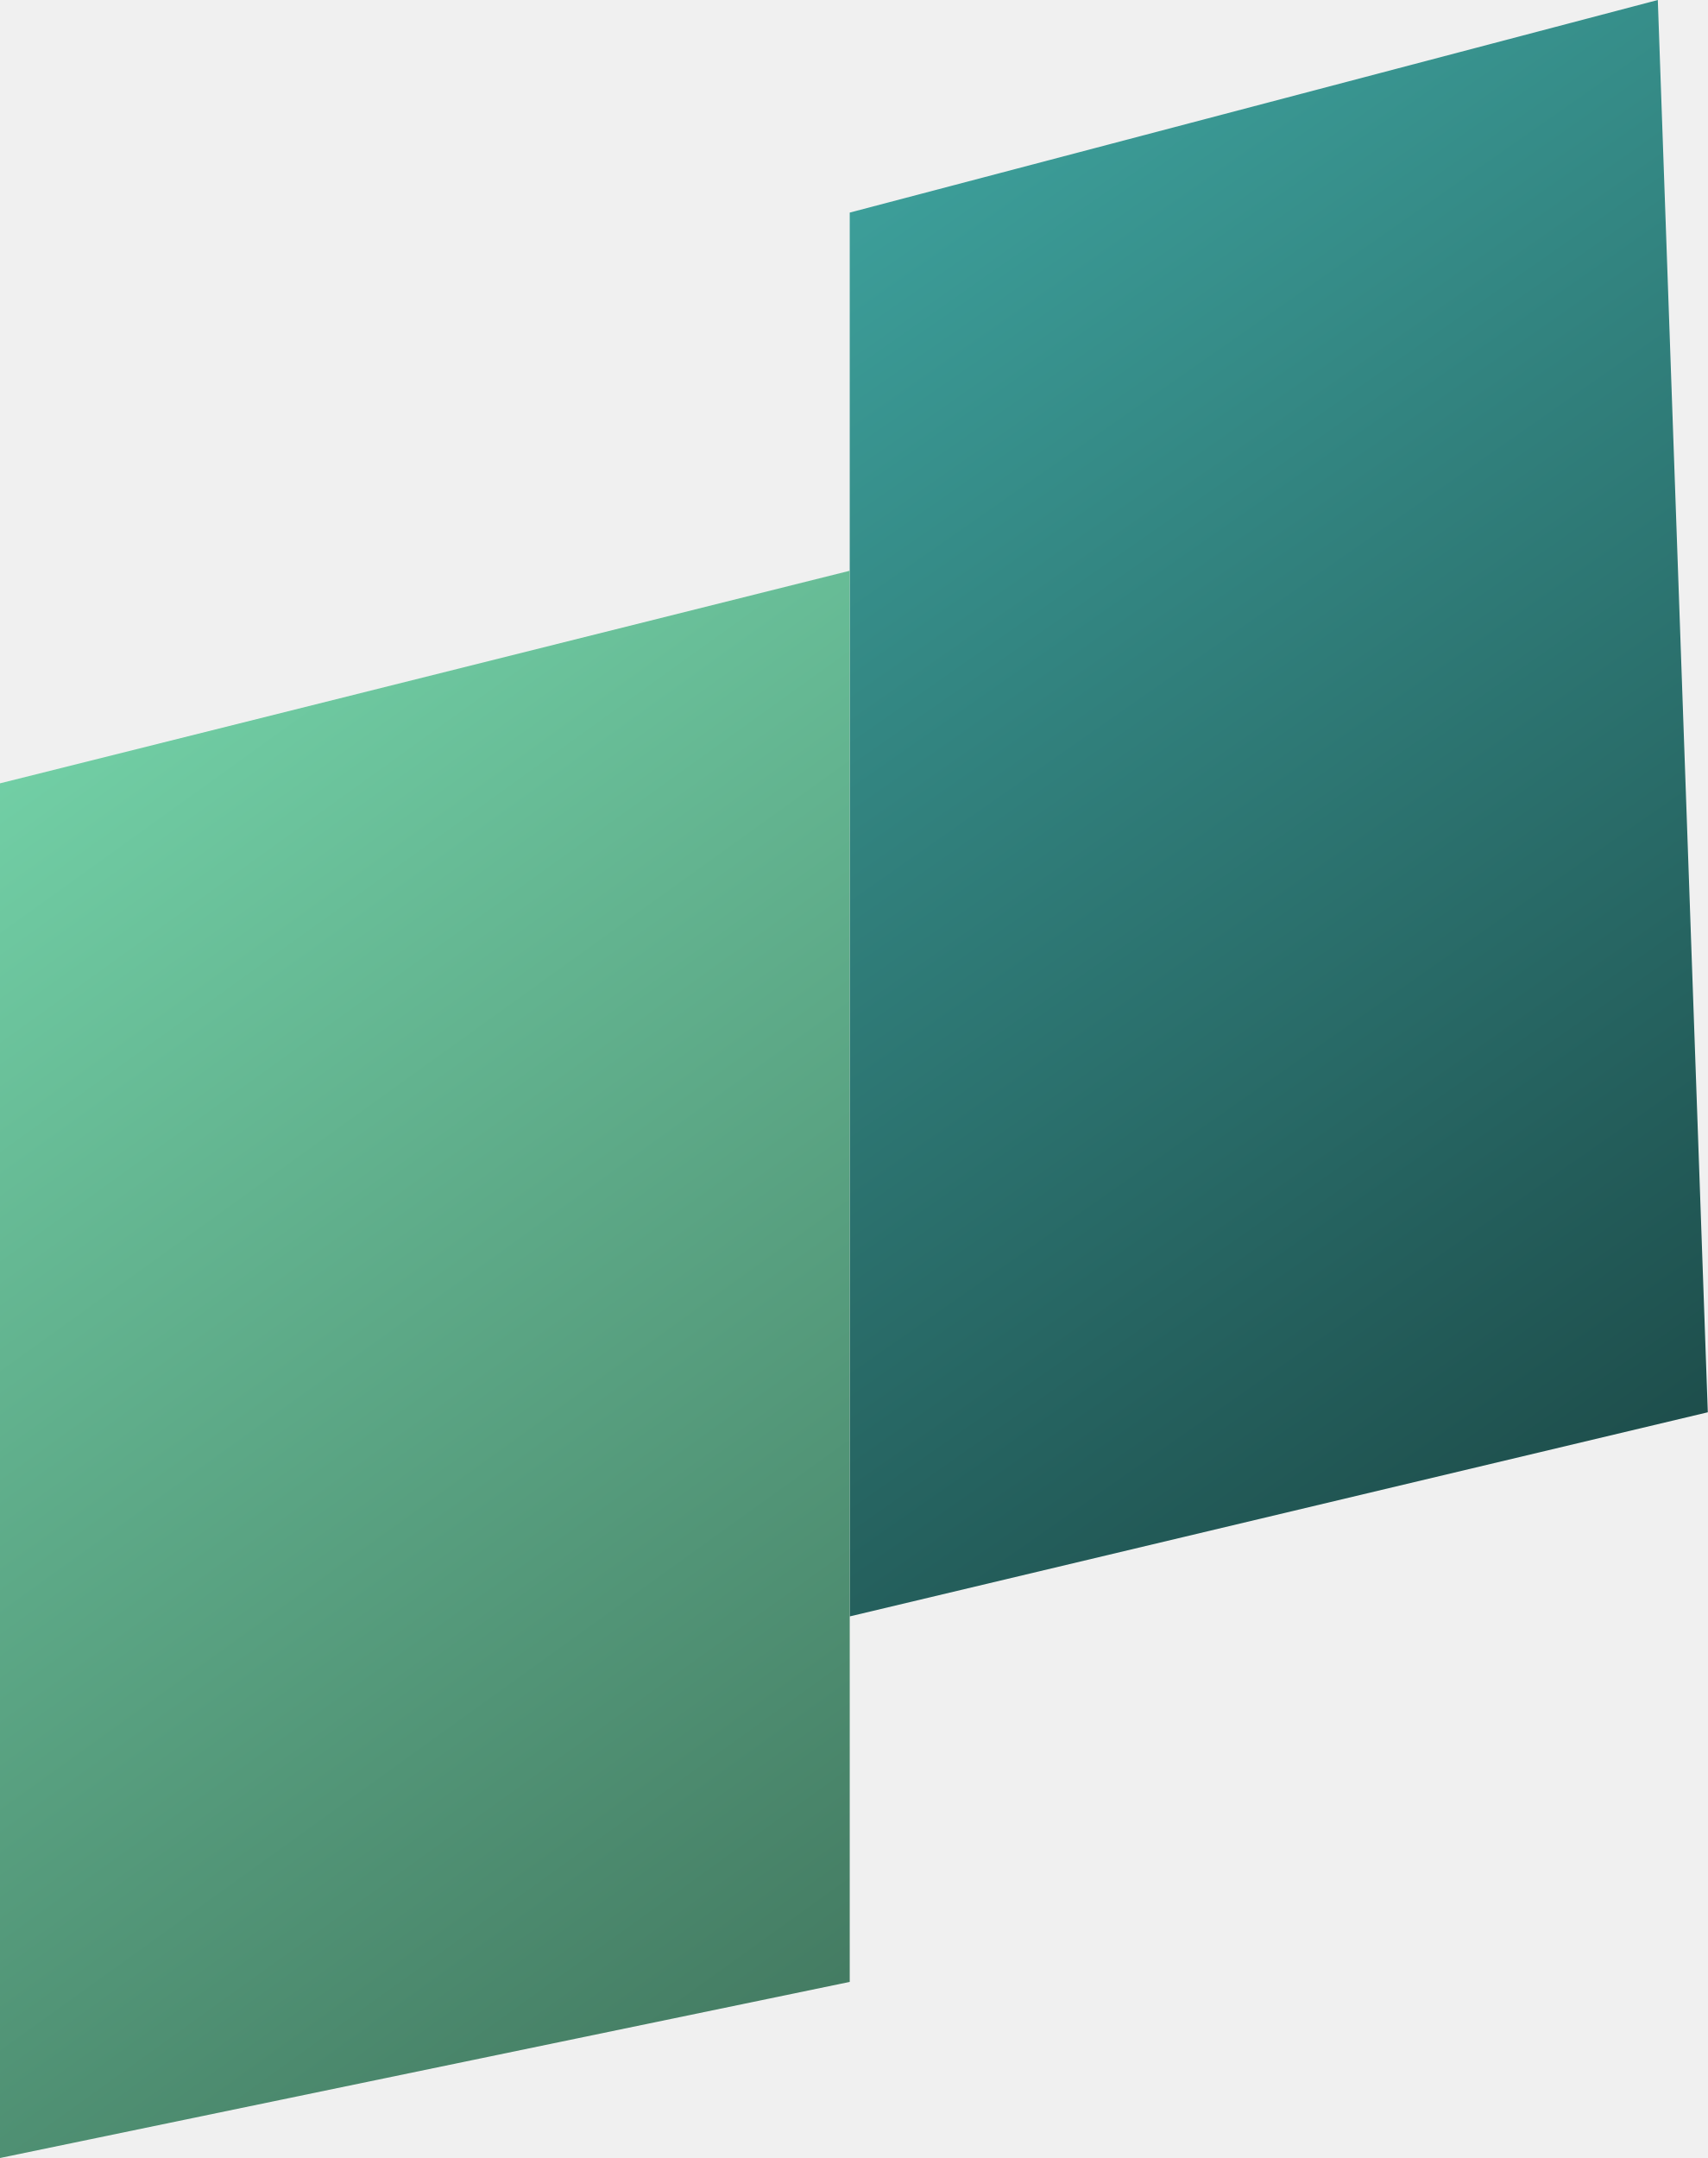
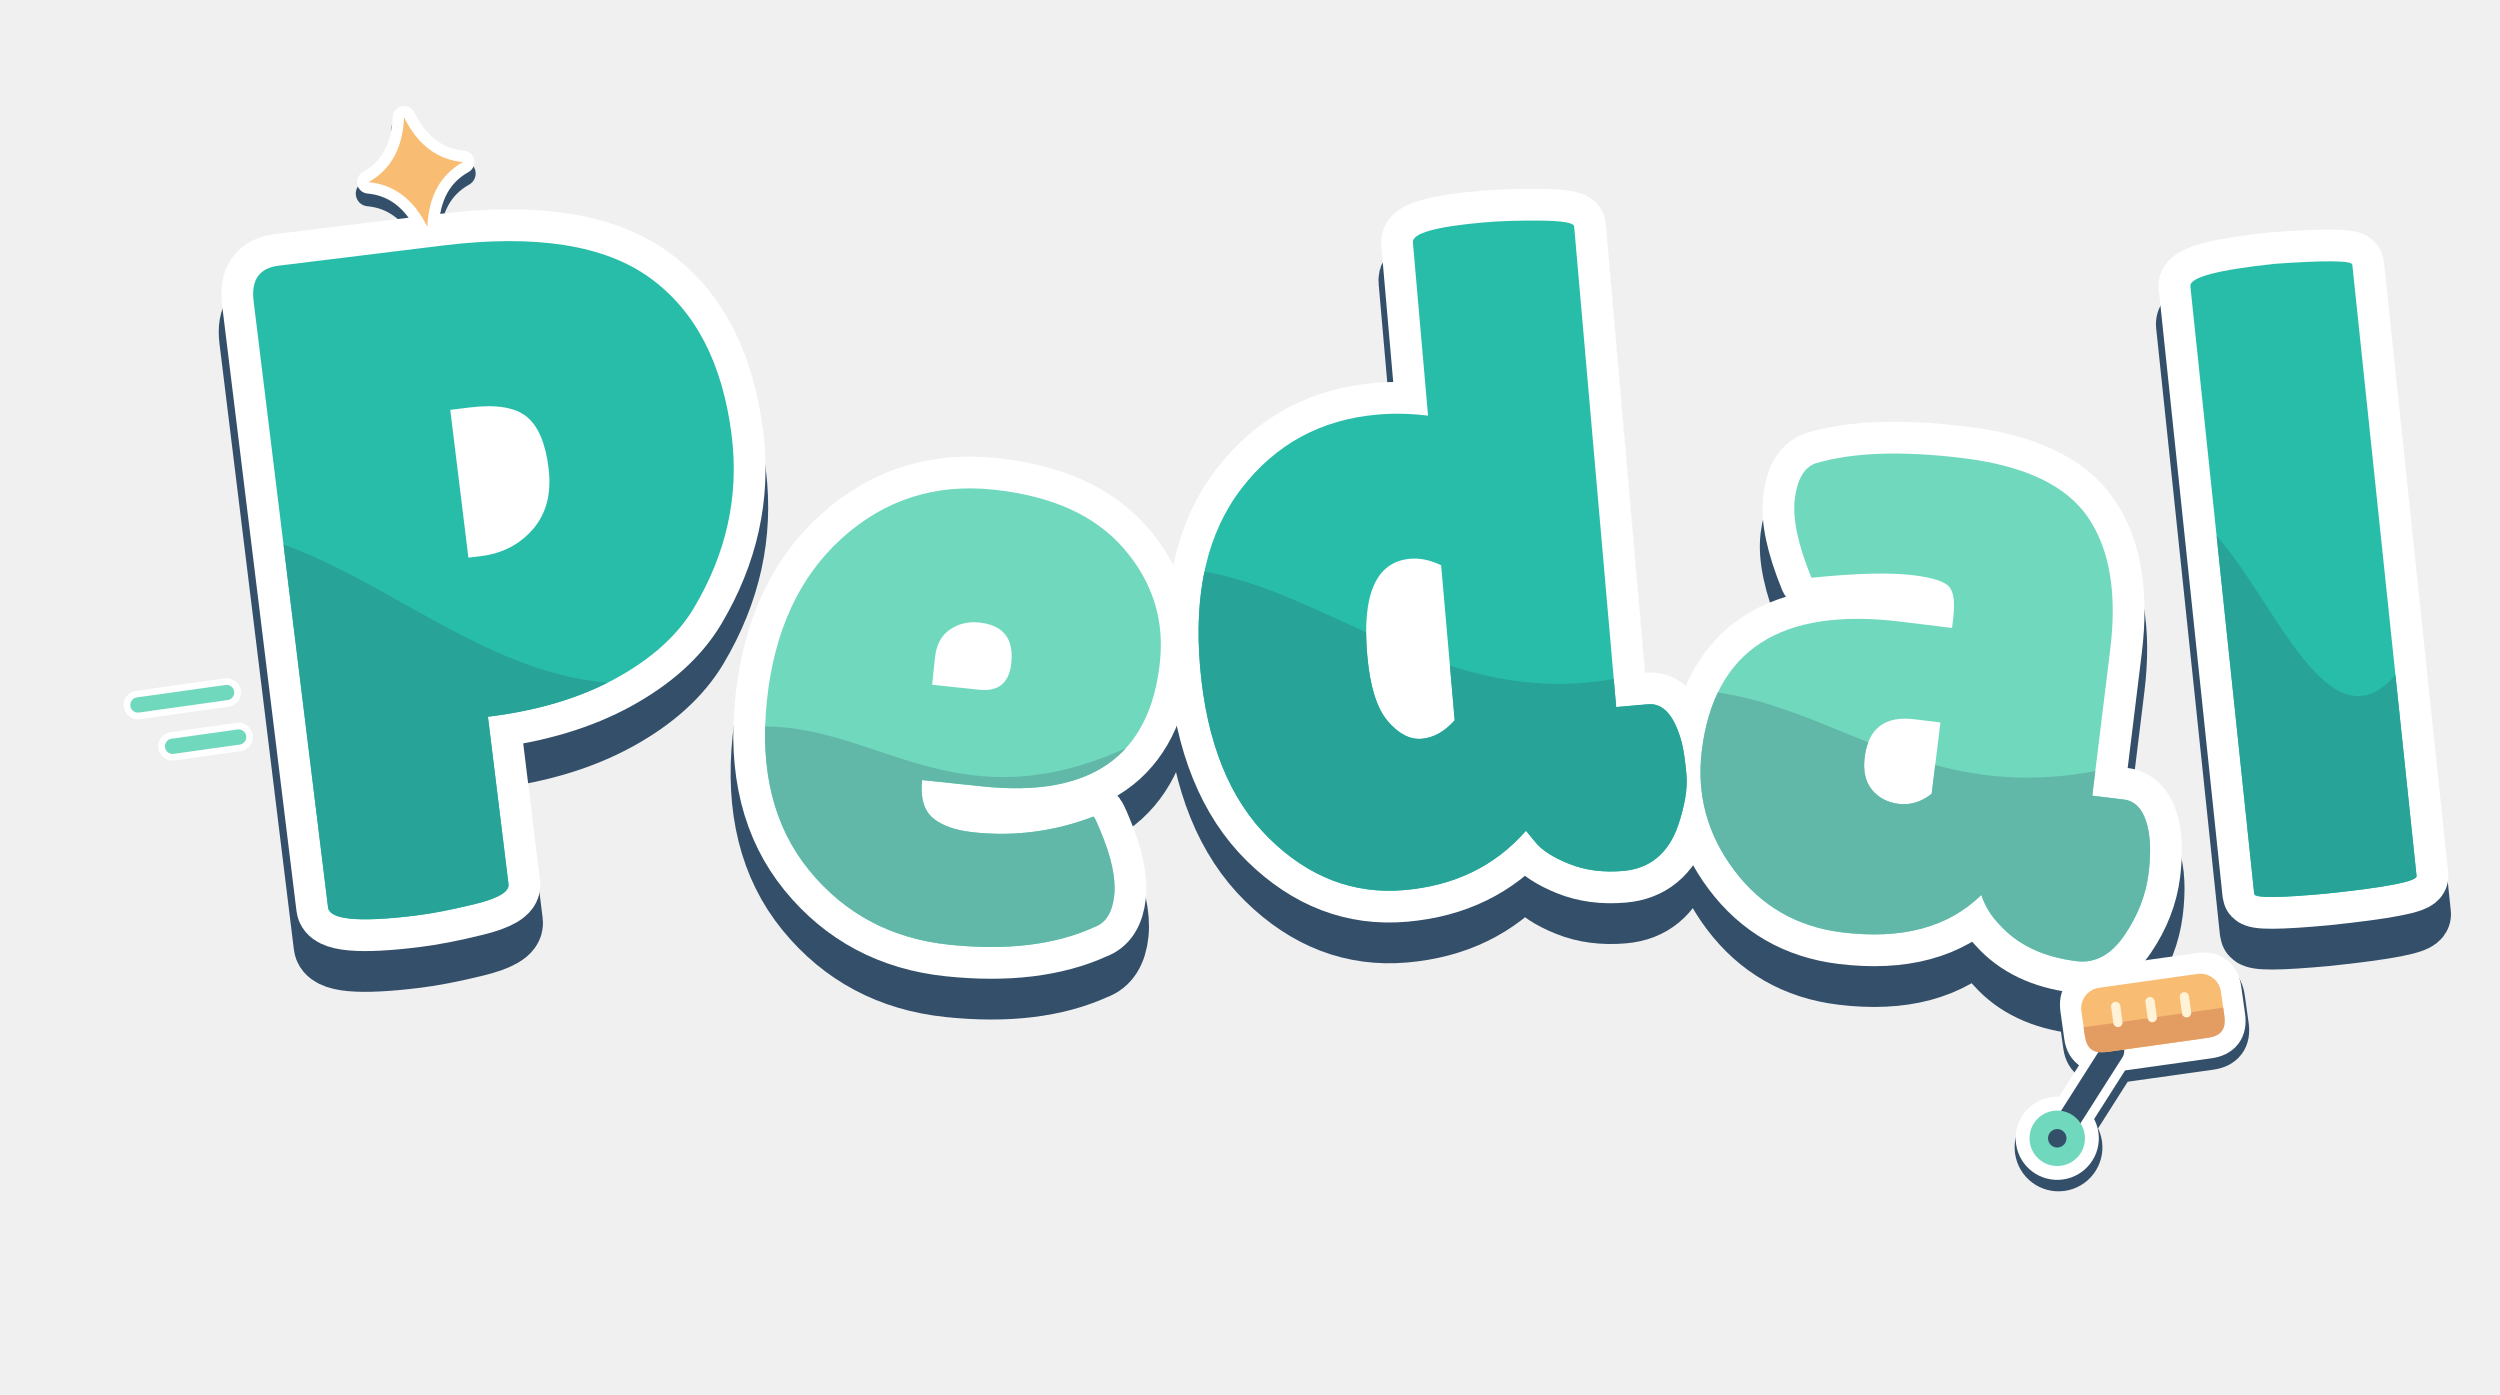
- <svg xmlns="http://www.w3.org/2000/svg" width="410" height="518" viewBox="0 0 410 518" fill="none">
-   <path d="M204 51.029L398 0L410 339L204 388V51.029Z" fill="url(#paint0_linear_2_58)" />
-   <path d="M0 188.029L204 137V475.73L0 518V188.029Z" fill="url(#paint1_linear_2_58)" />
+ <svg xmlns="http://www.w3.org/2000/svg" role="img" aria-labelledby="title description" viewBox="-94.32 -99.257 944.339 526.211" width="945" height="527">
  <defs>
-     <linearGradient id="paint0_linear_2_58" x1="177.725" y1="15.495" x2="436.79" y2="386.326" gradientUnits="userSpaceOnUse">
-       <stop stop-color="#40A8A3" />
-       <stop offset="1" stop-color="#194240" />
-     </linearGradient>
-     <linearGradient id="paint1_linear_2_58" x1="-20.938" y1="157.549" x2="233.327" y2="511.109" gradientUnits="userSpaceOnUse">
-       <stop stop-color="#76D7AC" />
-       <stop offset="1" stop-color="#3E715A" />
-     </linearGradient>
+     <g id="sticker-silhouette">
+       <g transform="translate(101.109 115.734) rotate(-7)">
+         <path d="M-54.122 124.978Q-86.523 124.978 -86.523 117.857V-112.872Q-86.523 -124.978 -75.485 -124.978H-12.818Q39.879 -124.978 63.201 -103.258Q86.523 -81.538 86.523 -40.235Q86.523 -6.053 64.447 22.432Q53.409 36.674 32.046 45.22Q10.682 53.765 -17.803 53.765V117.501Q-17.803 121.773 -31.155 123.376Q-44.508 124.978 -54.122 124.978Z" />
+         <path d="M-17.803 -63.023V-6.765H-13.174Q-0.712 -6.765 7.833 -14.599Q16.379 -22.432 16.379 -36.674Q16.379 -50.917 10.504 -56.97Q4.629 -63.023 -10.326 -63.023Z" />
+       </g>
+       <g transform="translate(268.225 170.976) rotate(6)">
+         <path d="M58.781 74.058Q37.859 86.345 4.981 86.345Q-27.896 86.345 -50.479 63.929Q-73.061 41.512 -73.061 1.827Q-73.061 -37.859 -51.309 -62.102Q-29.557 -86.345 3.653 -86.345Q36.863 -86.345 54.962 -69.408Q73.061 -52.471 73.061 -28.228Q73.061 25.571 11.291 25.571H-11.623Q-11.623 35.534 -6.144 39.353Q-0.664 43.173 9.963 43.173Q33.21 43.173 54.132 32.546Q54.464 32.213 57.121 37.195Q65.091 51.475 65.091 61.272Q65.091 71.069 58.781 74.058Z" />
+         <path d="M17.269 -21.918Q17.269 -35.866 3.653 -35.866Q-2.657 -35.866 -7.14 -32.047Q-11.623 -28.228 -11.623 -20.922V-10.627H6.31Q17.269 -10.627 17.269 -21.918Z" />
+       </g>
+       <g transform="translate(445.458 111.146) rotate(-5)">
+         <path d="M4.322 -119.125Q4.322 -124.312 31.64 -124.312Q40.976 -124.312 53.252 -123.102Q65.528 -121.892 65.528 -119.817V62.415H77.63Q86.275 62.415 89.041 77.976Q89.733 82.471 89.733 90.252Q89.733 98.032 84.892 109.097Q77.976 124.312 62.761 124.312Q51.35 124.312 42.532 119.817Q33.715 115.322 30.603 110.48L27.49 105.985Q8.472 124.312 -20.229 124.312Q-48.93 124.312 -69.331 100.452Q-89.733 76.593 -89.733 33.888Q-89.733 -8.818 -68.294 -32.159Q-46.855 -55.5 -14.696 -55.5Q-5.36 -55.5 4.322 -53.425Z" />
+         <path d="M-7.089 -0.173Q-26.453 -0.173 -26.453 34.752Q-26.453 52.387 -20.92 60.168Q-15.388 67.948 -8.645 67.948Q-1.902 67.948 4.322 62.07V3.285Q-1.556 -0.173 -7.089 -0.173Z" />
+       </g>
+       <g transform="translate(638.105 164.84) rotate(7)">
+         <path d="M-53.425 -39.848Q-63.299 -57.48 -63.299 -68.588Q-63.299 -79.696 -57.304 -82.87Q-37.203 -91.686 -2.116 -91.686Q32.972 -91.686 47.43 -75.288Q61.888 -58.891 61.888 -26.801V28.916H73.878Q79.873 28.916 83.223 35.969Q86.573 43.022 86.573 55.364Q86.573 67.707 80.402 79.696Q74.231 91.686 63.651 91.686Q44.609 91.686 32.972 81.46Q27.682 77.228 24.861 71.233Q8.64 91.686 -25.566 91.686Q-51.309 91.686 -68.941 73.349Q-86.573 55.012 -86.573 29.974Q-86.573 -27.506 -17.808 -27.506H1.587V-31.032Q1.587 -40.201 -1.411 -42.846Q-4.408 -45.49 -15.34 -45.49Q-28.74 -45.49 -53.425 -39.848Z" />
+         <path d="M-25.214 25.037Q-25.214 32.795 -20.982 36.851Q-16.75 40.906 -10.227 40.906Q-3.703 40.906 1.587 35.617V8.463H-8.287Q-25.214 8.463 -25.214 25.037Z" />
+       </g>
+       <g transform="translate(775.673 119.031) rotate(-6)">
+         <path d="M30.844 116.258Q30.844 119.308 -3.728 119.308Q-30.844 118.969 -30.844 116.597V-114.224Q-30.844 -119.308 2.034 -119.308Q30.844 -118.292 30.844 -115.919Z" />
+       </g>
+     </g>
+     <path id="glyph-0" d="M-54.122 124.978Q-86.523 124.978 -86.523 117.857V-112.872Q-86.523 -124.978 -75.485 -124.978H-12.818Q39.879 -124.978 63.201 -103.258Q86.523 -81.538 86.523 -40.235Q86.523 -6.053 64.447 22.432Q53.409 36.674 32.046 45.22Q10.682 53.765 -17.803 53.765V117.501Q-17.803 121.773 -31.155 123.376Q-44.508 124.978 -54.122 124.978ZM-17.803 -63.023V-6.765H-13.174Q-0.712 -6.765 7.833 -14.599Q16.379 -22.432 16.379 -36.674Q16.379 -50.917 10.504 -56.97Q4.629 -63.023 -10.326 -63.023Z" fill-rule="nonzero" />
+     <clipPath id="clip-0">
+       <use href="#glyph-0" />
+     </clipPath>
+     <path id="glyph-1" d="M58.781 74.058Q37.859 86.345 4.981 86.345Q-27.896 86.345 -50.479 63.929Q-73.061 41.512 -73.061 1.827Q-73.061 -37.859 -51.309 -62.102Q-29.557 -86.345 3.653 -86.345Q36.863 -86.345 54.962 -69.408Q73.061 -52.471 73.061 -28.228Q73.061 25.571 11.291 25.571H-11.623Q-11.623 35.534 -6.144 39.353Q-0.664 43.173 9.963 43.173Q33.21 43.173 54.132 32.546Q54.464 32.213 57.121 37.195Q65.091 51.475 65.091 61.272Q65.091 71.069 58.781 74.058ZM17.269 -21.918Q17.269 -35.866 3.653 -35.866Q-2.657 -35.866 -7.14 -32.047Q-11.623 -28.228 -11.623 -20.922V-10.627H6.31Q17.269 -10.627 17.269 -21.918Z" fill-rule="nonzero" />
+     <clipPath id="clip-1">
+       <use href="#glyph-1" />
+     </clipPath>
+     <path id="glyph-2" d="M4.322 -119.125Q4.322 -124.312 31.64 -124.312Q40.976 -124.312 53.252 -123.102Q65.528 -121.892 65.528 -119.817V62.415H77.63Q86.275 62.415 89.041 77.976Q89.733 82.471 89.733 90.252Q89.733 98.032 84.892 109.097Q77.976 124.312 62.761 124.312Q51.35 124.312 42.532 119.817Q33.715 115.322 30.603 110.48L27.49 105.985Q8.472 124.312 -20.229 124.312Q-48.93 124.312 -69.331 100.452Q-89.733 76.593 -89.733 33.888Q-89.733 -8.818 -68.294 -32.159Q-46.855 -55.5 -14.696 -55.5Q-5.36 -55.5 4.322 -53.425ZM-7.089 -0.173Q-26.453 -0.173 -26.453 34.752Q-26.453 52.387 -20.92 60.168Q-15.388 67.948 -8.645 67.948Q-1.902 67.948 4.322 62.07V3.285Q-1.556 -0.173 -7.089 -0.173Z" fill-rule="nonzero" />
+     <clipPath id="clip-2">
+       <use href="#glyph-2" />
+     </clipPath>
+     <path id="glyph-3" d="M-53.425 -39.848Q-63.299 -57.48 -63.299 -68.588Q-63.299 -79.696 -57.304 -82.87Q-37.203 -91.686 -2.116 -91.686Q32.972 -91.686 47.43 -75.288Q61.888 -58.891 61.888 -26.801V28.916H73.878Q79.873 28.916 83.223 35.969Q86.573 43.022 86.573 55.364Q86.573 67.707 80.402 79.696Q74.231 91.686 63.651 91.686Q44.609 91.686 32.972 81.46Q27.682 77.228 24.861 71.233Q8.64 91.686 -25.566 91.686Q-51.309 91.686 -68.941 73.349Q-86.573 55.012 -86.573 29.974Q-86.573 -27.506 -17.808 -27.506H1.587V-31.032Q1.587 -40.201 -1.411 -42.846Q-4.408 -45.49 -15.34 -45.49Q-28.74 -45.49 -53.425 -39.848ZM-25.214 25.037Q-25.214 32.795 -20.982 36.851Q-16.75 40.906 -10.227 40.906Q-3.703 40.906 1.587 35.617V8.463H-8.287Q-25.214 8.463 -25.214 25.037Z" fill-rule="nonzero" />
+     <clipPath id="clip-3">
+       <use href="#glyph-3" />
+     </clipPath>
+     <path id="glyph-4" d="M30.844 116.258Q30.844 119.308 -3.728 119.308Q-30.844 118.969 -30.844 116.597V-114.224Q-30.844 -119.308 2.034 -119.308Q30.844 -118.292 30.844 -115.919Z" fill-rule="nonzero" />
+     <clipPath id="clip-4">
+       <use href="#glyph-4" />
+     </clipPath>
+     <path id="ornament-0" d="M0 -44 Q9 -9 38 0 Q9 9 0 44 Q-9 9 -38 0 Q-9 -9 0 -44 Z" fill-rule="evenodd" />
+     <path id="ornament-0-outer" d="M0 -44 Q9 -9 38 0 Q9 9 0 44 Q-9 9 -38 0 Q-9 -9 0 -44 Z" />
+     <g id="ornament-1">
+       <g transform="scale(0.909) translate(-55 -50)">
+         <g>
+           <g fill="none" stroke-linecap="round" stroke-linejoin="round">
+             <path d="M20 74L49 40M48 40H91Q99 40 99 32V20Q99 12 91 12H46Q38 12 38 20V32Q38 40 48 40Z" stroke="#344F69" stroke-width="20" transform="translate(0 4)" />
+             <circle cx="20" cy="74" r="12" fill="#344F69" stroke="#344F69" stroke-width="14" transform="translate(0 4)" />
+             <path d="M20 74L49 40M48 40H91Q99 40 99 32V20Q99 12 91 12H46Q38 12 38 20V32Q38 40 48 40Z" stroke="#FFFFFF" stroke-width="18" />
+             <circle cx="20" cy="74" r="12" fill="#FFFFFF" stroke="#FFFFFF" stroke-width="12" />
+             <path d="M20 74L49 40" stroke="#344F69" stroke-width="10" />
+             <rect x="38" y="12" width="61" height="28" rx="9" fill="#F8BC73" />
+             <path d="M38 28H99V32Q99 40 91 40H46Q38 40 38 32Z" fill="#E39D62" stroke="none" />
+             <path d="M53 21V28M68 21V28M83 21V28" stroke="#FFF2D7" stroke-width="4" />
+             <circle cx="20" cy="74" r="12" fill="#70D8BD" stroke="none" />
+             <circle cx="20" cy="74" r="4" fill="#344F69" stroke="none" />
+           </g>
+         </g>
+       </g>
+     </g>
+     <g id="ornament-2">
+       <g transform="scale(1.25) translate(-40 -40)">
+         <g>
+           <g fill="none" stroke-linecap="round">
+             <path d="M15 24H62M30 48H65" stroke="#FFFFFF" stroke-width="15" />
+             <path d="M15 24H62M30 48H65" stroke="#70D8BD" stroke-width="8" />
+           </g>
+         </g>
+       </g>
+     </g>
  </defs>
+   <g id="cast-shadow" transform="translate(0 14.4)" fill="#344F69" stroke="#344F69" stroke-width="26" stroke-linejoin="round">
+     <use href="#sticker-silhouette" />
+     <g transform="translate(0 -10.08)">
+       <use href="#ornament-0-outer" transform="translate(62.709 -34.457) rotate(-12) scale(0.48)" stroke-width="20" />
+     </g>
+   </g>
+   <g id="white-backing" fill="#FFFFFF" stroke="#FFFFFF" stroke-width="24" stroke-linejoin="round">
+     <use href="#sticker-silhouette" />
+     <use href="#ornament-0-outer" transform="translate(62.709 -34.457) rotate(-12) scale(0.48)" stroke-width="18" />
+   </g>
+   <g id="lettering">
+     <g id="letter-0" transform="translate(101.109 115.734) rotate(-7)">
+       <use href="#glyph-0" fill="#28BDA9" />
+       <g clip-path="url(#clip-0)">
+         <path d="M-112.48 -29.995 C-38.07 -12.498 3.461 89.984 112.48 29.995 L112.48 162.471 H-112.48 Z" fill="#28A398" />
+       </g>
+     </g>
+     <g id="letter-1" transform="translate(268.225 170.976) rotate(6)">
+       <use href="#glyph-1" fill="#70D8BD" />
+       <g clip-path="url(#clip-1)">
+         <path d="M-94.98 17.269 C-32.147 -8.635 2.922 62.169 94.98 -17.269 L94.98 112.249 H-94.98 Z" fill="#62B8A8" />
+       </g>
+     </g>
+     <g id="letter-2" transform="translate(445.458 111.146) rotate(-5)">
+       <use href="#glyph-2" fill="#28BDA9" />
+       <g clip-path="url(#clip-2)">
+         <path d="M-116.653 -4.972 C-39.482 -12.431 3.589 89.505 116.653 37.294 L116.653 161.606 H-116.653 Z" fill="#28A398" />
+       </g>
+     </g>
+     <g id="letter-3" transform="translate(638.105 164.84) rotate(7)">
+       <use href="#glyph-3" fill="#70D8BD" />
+       <g clip-path="url(#clip-3)">
+         <path d="M-112.545 11.002 C-38.092 -9.169 3.463 66.014 112.545 -5.501 L112.545 119.192 H-112.545 Z" fill="#62B8A8" />
+       </g>
+     </g>
+     <g id="letter-4" transform="translate(775.673 119.031) rotate(-6)">
+       <use href="#glyph-4" fill="#28BDA9" />
+       <g clip-path="url(#clip-4)">
+         <path d="M-40.097 -28.634 C-13.571 -11.931 1.234 85.902 40.097 28.634 L40.097 155.101 H-40.097 Z" fill="#28A398" />
+       </g>
+     </g>
+   </g>
+   <g id="ornaments">
+     <use href="#ornament-0" transform="translate(62.709 -34.457) rotate(-12) scale(0.48)" fill="#F8BC73" />
+     <use href="#ornament-1" transform="translate(710.106 305.514) rotate(-8) scale(0.96)" />
+     <use href="#ornament-2" transform="translate(-22.8 175.734) rotate(-8) scale(0.576)" />
+   </g>
</svg>
